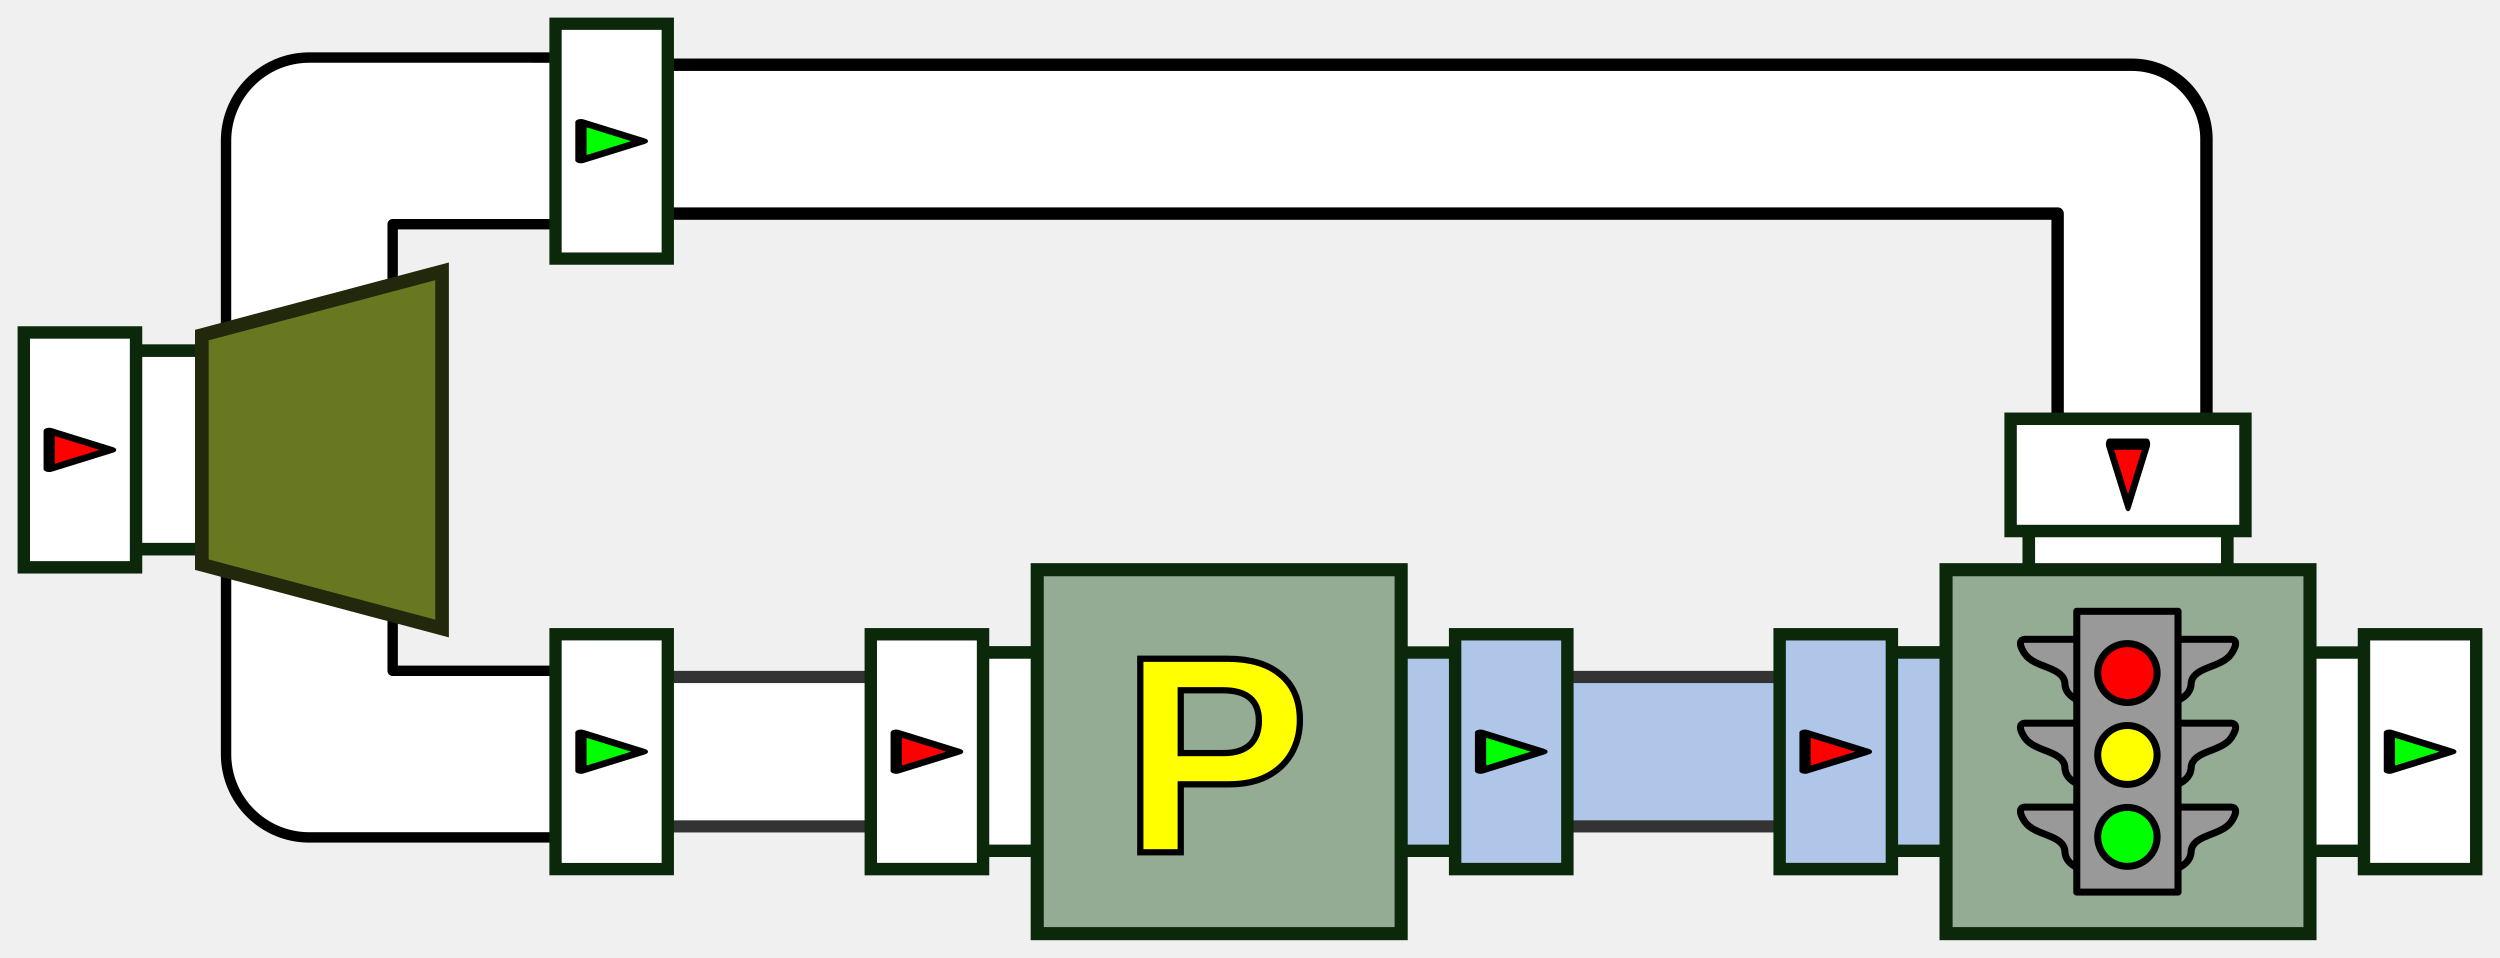
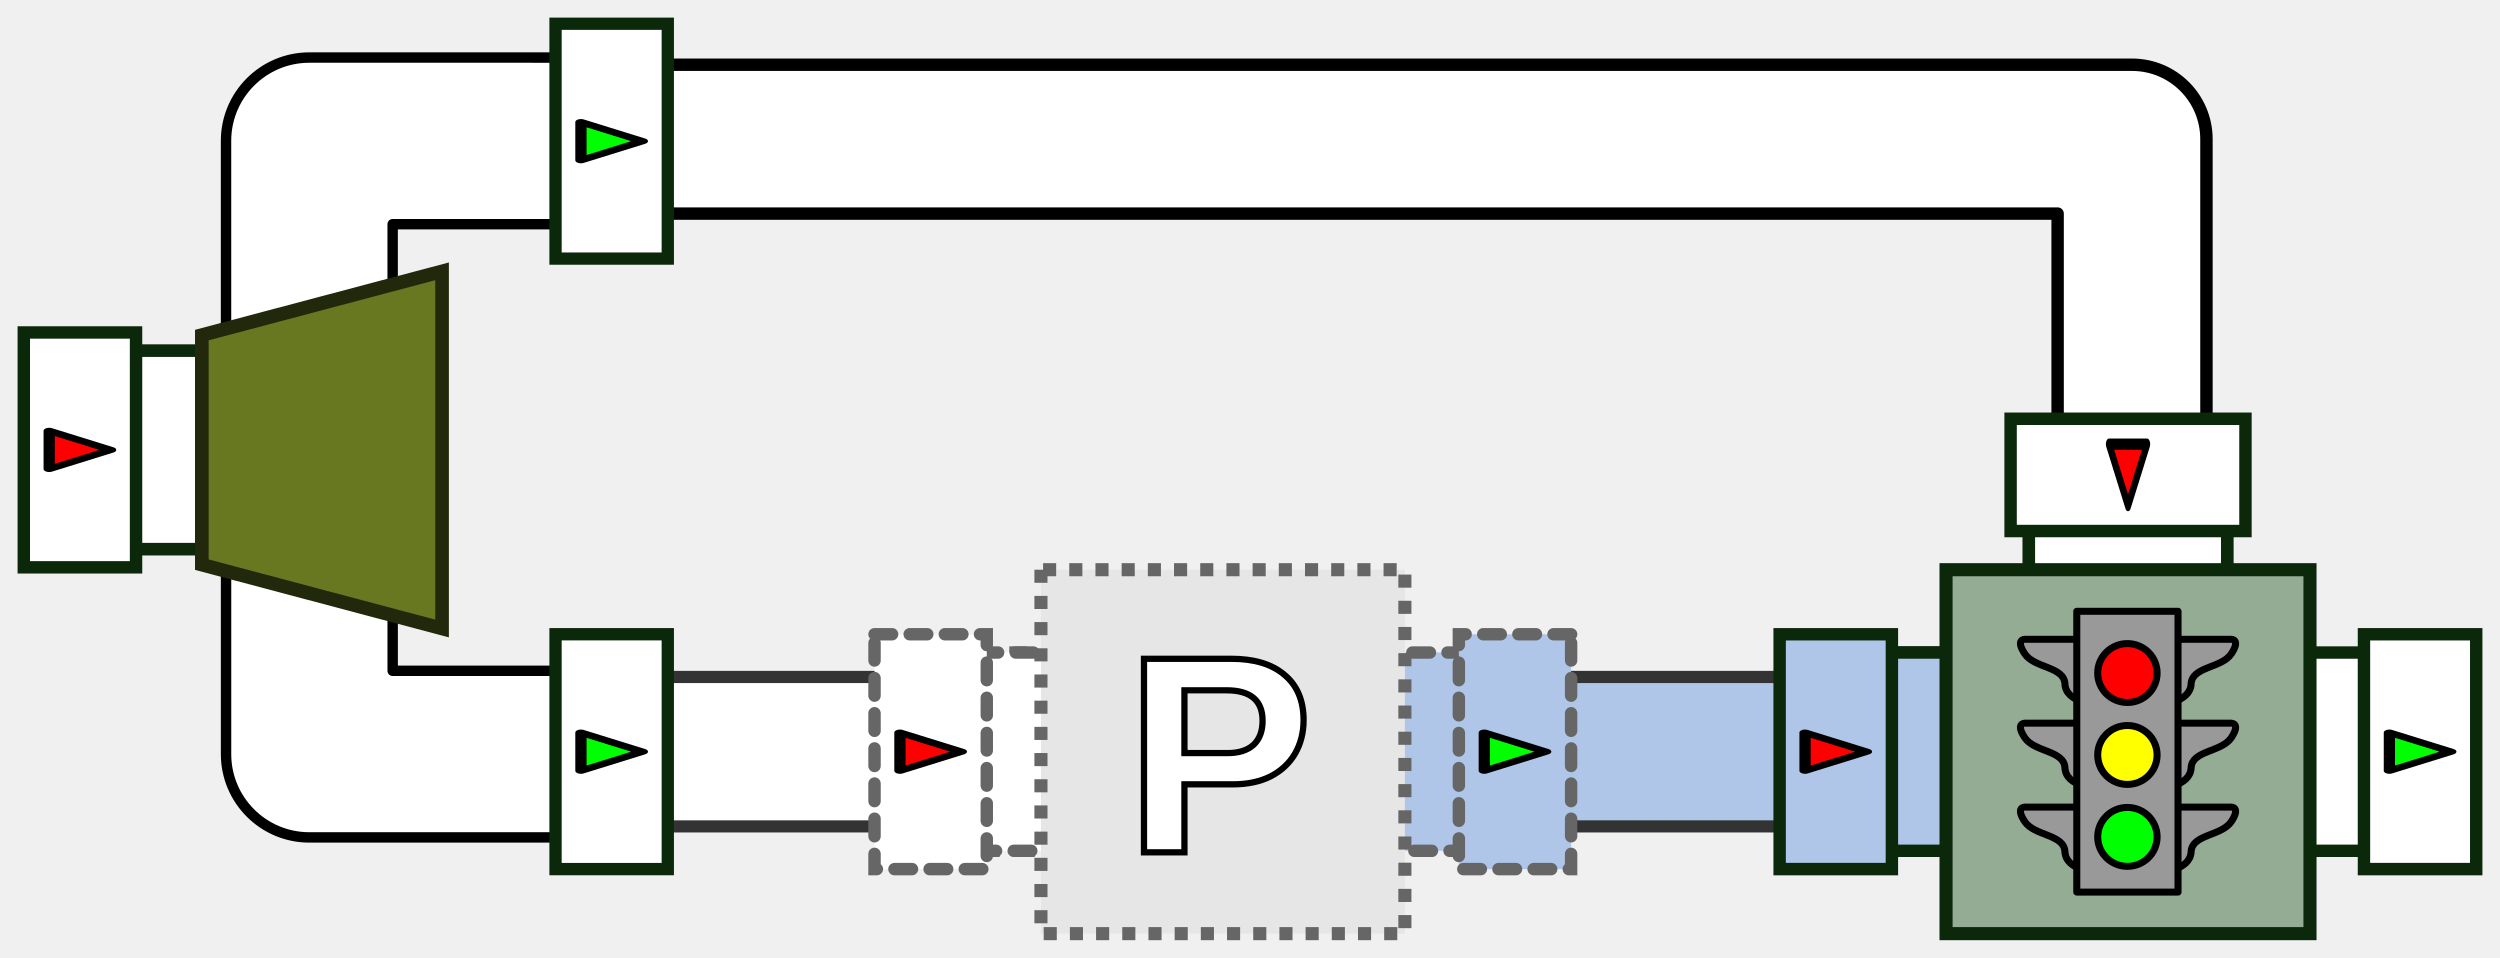
<svg xmlns="http://www.w3.org/2000/svg" width="142.222mm" height="54.487mm" viewBox="0 0 142.222 54.487" version="1.1" id="svg6143">
  <defs id="defs6137" />
  <g id="layer1" transform="translate(-11.32453,-18.87401)">
    <rect ry="0.474" y="57.385" x="44.404" height="8.502" width="26.92" id="rect8804" style="fill:#ffffff;fill-opacity:1;stroke:#333333;stroke-width:0.693;stroke-linecap:round;stroke-linejoin:round;stroke-miterlimit:4;stroke-dasharray:none;stroke-dashoffset:0;stroke-opacity:1" />
    <rect style="fill:#afc6e9;fill-opacity:1;stroke:#333333;stroke-width:0.693;stroke-linecap:round;stroke-linejoin:round;stroke-miterlimit:4;stroke-dasharray:none;stroke-dashoffset:0;stroke-opacity:1" id="rect8155" width="26.92" height="8.502" x="97.756" y="57.385" ry="0.474" />
    <path style="color:#000000;font-style:normal;font-variant:normal;font-weight:normal;font-stretch:normal;font-size:medium;line-height:normal;font-family:sans-serif;font-variant-ligatures:normal;font-variant-position:normal;font-variant-caps:normal;font-variant-numeric:normal;font-variant-alternates:normal;font-feature-settings:normal;text-indent:0;text-align:start;text-decoration:none;text-decoration-line:none;text-decoration-style:solid;text-decoration-color:#000000;letter-spacing:normal;word-spacing:normal;text-transform:none;writing-mode:lr-tb;direction:ltr;text-orientation:mixed;dominant-baseline:auto;baseline-shift:baseline;text-anchor:start;white-space:normal;shape-padding:0;clip-rule:nonzero;display:inline;overflow:visible;visibility:visible;opacity:1;isolation:auto;mix-blend-mode:normal;color-interpolation:sRGB;color-interpolation-filters:linearRGB;solid-color:#000000;solid-opacity:1;vector-effect:none;fill:#ffffff;fill-opacity:1;fill-rule:nonzero;stroke:#000000;stroke-width:0.706;stroke-linecap:round;stroke-linejoin:round;stroke-miterlimit:4;stroke-dasharray:none;stroke-dashoffset:0;stroke-opacity:1;color-rendering:auto;image-rendering:auto;shape-rendering:auto;text-rendering:auto;enable-background:accumulate" d="m 33.724,22.557 a 4.234,4.234 0 1 0 0,8.467 h 94.656 v 13.809 a 4.234,4.234 0 1 0 8.467,0 V 26.791 a 4.234,4.234 0 0 0 -4.234,-4.234 z" id="path6426" />
    <g transform="translate(-16.64524,1.751202)" id="g6373" style="display:inline;fill:#ffffff;fill-opacity:1">
      <rect style="color:#000000;display:inline;overflow:visible;visibility:visible;fill:#ffffff;fill-opacity:1;fill-rule:nonzero;stroke:#0b280b;stroke-width:0.704;stroke-miterlimit:4;stroke-dasharray:none;stroke-dashoffset:0;marker:none;enable-background:accumulate" id="rect6365" width="11.281" height="10.443" x="37.077" y="-43.798" transform="rotate(90)" />
      <g style="fill:#ffffff;fill-opacity:1;stroke:#0b280b;stroke-opacity:1" id="g6371">
        <rect style="opacity:1;fill:#ffffff;fill-opacity:1;stroke:#0b280b;stroke-width:0.706;stroke-linecap:round;stroke-linejoin:miter;stroke-miterlimit:4;stroke-dasharray:none;stroke-dashoffset:0;stroke-opacity:1" id="rect6367" width="10.443" height="11.281" x="33.355" y="37.077" />
        <rect style="opacity:1;fill:#ffffff;fill-opacity:1;stroke:#0b280b;stroke-width:0.706;stroke-linecap:round;stroke-linejoin:miter;stroke-miterlimit:4;stroke-dasharray:none;stroke-dashoffset:0;stroke-opacity:1" id="rect6369" width="6.386" height="13.361" x="29.323" y="36.037" />
      </g>
    </g>
    <path style="color:#000000;font-style:normal;font-variant:normal;font-weight:normal;font-stretch:normal;font-size:medium;line-height:normal;font-family:sans-serif;text-indent:0;text-align:start;text-decoration:none;text-decoration-line:none;text-decoration-style:solid;text-decoration-color:#000000;letter-spacing:normal;word-spacing:normal;text-transform:none;writing-mode:lr-tb;direction:ltr;baseline-shift:baseline;text-anchor:start;white-space:normal;clip-rule:nonzero;display:inline;overflow:visible;visibility:visible;opacity:1;isolation:auto;mix-blend-mode:normal;color-interpolation:sRGB;color-interpolation-filters:linearRGB;solid-color:#000000;solid-opacity:1;fill:#ffffff;fill-opacity:1;fill-rule:evenodd;stroke:#000000;stroke-width:0.592;stroke-linecap:butt;stroke-linejoin:round;stroke-miterlimit:4;stroke-dasharray:none;stroke-dashoffset:0;stroke-opacity:1;color-rendering:auto;image-rendering:auto;shape-rendering:auto;text-rendering:auto;enable-background:accumulate" d="m 28.923,22.148 a 4.74,4.74 0 0 0 -4.74,4.74 v 17.943 h 9.479 v -13.203 h 10.833 v -9.479 z" id="path8345-9" />
    <path id="path8349-1" d="M 28.923,66.514 A 4.74,4.74 0 0 1 24.184,61.775 V 43.832 h 9.479 v 13.203 h 10.833 v 9.479 z" style="color:#000000;font-style:normal;font-variant:normal;font-weight:normal;font-stretch:normal;font-size:medium;line-height:normal;font-family:sans-serif;text-indent:0;text-align:start;text-decoration:none;text-decoration-line:none;text-decoration-style:solid;text-decoration-color:#000000;letter-spacing:normal;word-spacing:normal;text-transform:none;writing-mode:lr-tb;direction:ltr;baseline-shift:baseline;text-anchor:start;white-space:normal;clip-rule:nonzero;display:inline;overflow:visible;visibility:visible;opacity:1;isolation:auto;mix-blend-mode:normal;color-interpolation:sRGB;color-interpolation-filters:linearRGB;solid-color:#000000;solid-opacity:1;fill:#ffffff;fill-opacity:1;fill-rule:evenodd;stroke:#000000;stroke-width:0.592;stroke-linecap:butt;stroke-linejoin:round;stroke-miterlimit:4;stroke-dasharray:none;stroke-dashoffset:0;stroke-opacity:1;color-rendering:auto;image-rendering:auto;shape-rendering:auto;text-rendering:auto;enable-background:accumulate" />
    <path style="display:inline;fill:#677821;fill-opacity:1;stroke:#22280b;stroke-width:0.776;stroke-miterlimit:22.926;stroke-dasharray:none;stroke-dashoffset:0;stroke-opacity:1" d="m 36.473,34.309 -13.667,3.627 v 1.433 10.195 1.433 l 13.667,3.632 V 45.937 43.001 Z" id="path9323-2" />
    <rect y="20.224" x="-49.314" height="13.361" width="6.386" id="rect6389" style="opacity:1;fill:#ffffff;fill-opacity:1;stroke:#0b280b;stroke-width:0.7;stroke-linecap:round;stroke-linejoin:miter;stroke-miterlimit:4;stroke-dasharray:none;stroke-dashoffset:0;stroke-opacity:1" transform="scale(-1,1)" />
    <path style="display:inline;opacity:1;fill:#00ff00;fill-opacity:1;stroke:#000000;stroke-width:7.472;stroke-linecap:round;stroke-linejoin:round;stroke-miterlimit:4;stroke-dasharray:none;stroke-dashoffset:0;stroke-opacity:1" id="path8359-7" d="m 57.127,378.819 -47.11,0 23.555,-40.799 z" transform="matrix(0,0.04611835,-0.0856518,0,76.81997,25.35647)" />
    <rect transform="scale(-1,1)" style="opacity:1;fill:#ffffff;fill-opacity:1;stroke:#0b280b;stroke-width:0.7;stroke-linecap:round;stroke-linejoin:miter;stroke-miterlimit:4;stroke-dasharray:none;stroke-dashoffset:0;stroke-opacity:1" id="rect6409" width="6.386" height="13.361" x="-49.314" y="54.955" />
    <path transform="matrix(0,0.04611835,-0.0856518,0,76.81997,60.08783)" d="m 57.127,378.819 -47.11,0 23.555,-40.799 z" id="path8369-09" style="display:inline;opacity:1;fill:#00ff00;fill-opacity:1;stroke:#000000;stroke-width:7.472;stroke-linecap:round;stroke-linejoin:round;stroke-miterlimit:4;stroke-dasharray:none;stroke-dashoffset:0;stroke-opacity:1" />
    <path style="display:inline;opacity:1;fill:#ff0000;fill-opacity:1;stroke:#000000;stroke-width:7.472;stroke-linecap:round;stroke-linejoin:round;stroke-miterlimit:4;stroke-dasharray:none;stroke-dashoffset:0;stroke-opacity:1" id="path6375" d="m 57.127,378.819 -47.11,0 23.555,-40.799 z" transform="matrix(0,0.04611835,-0.0856518,0,46.56947,42.92057)" />
    <g id="g5366" transform="matrix(-1,0,0,1,181.5166,18.91845)" style="display:inline;fill:#ffffff;fill-opacity:1;stroke:#0b280b;stroke-opacity:1">
      <rect style="opacity:1;fill:#ffffff;fill-opacity:1;stroke:#0b280b;stroke-width:0.706;stroke-linecap:round;stroke-linejoin:miter;stroke-miterlimit:4;stroke-dasharray:none;stroke-dashoffset:0;stroke-opacity:1" id="rect5362" width="21.802" height="11.281" x="33.355" y="37.077" />
      <rect style="opacity:1;fill:#ffffff;fill-opacity:1;stroke:#0b280b;stroke-width:0.706;stroke-linecap:round;stroke-linejoin:miter;stroke-miterlimit:4;stroke-dasharray:none;stroke-dashoffset:0;stroke-opacity:1" id="rect5364" width="6.386" height="13.361" x="29.323" y="36.037" />
    </g>
    <g style="display:inline;fill:#ffffff;fill-opacity:1" id="g5350" transform="rotate(90,80.86437,94.23886)">
      <rect transform="rotate(90)" y="-55.157" x="37.077" height="21.802" width="11.281" id="rect5342" style="color:#000000;display:inline;overflow:visible;visibility:visible;fill:#ffffff;fill-opacity:1;fill-rule:nonzero;stroke:#0b280b;stroke-width:0.704;stroke-miterlimit:4;stroke-dasharray:none;stroke-dashoffset:0;marker:none;enable-background:accumulate" />
      <g id="g5348" style="fill:#ffffff;fill-opacity:1;stroke:#0b280b;stroke-opacity:1">
        <rect y="37.077" x="33.355" height="11.281" width="21.802" id="rect5344" style="opacity:1;fill:#ffffff;fill-opacity:1;stroke:#0b280b;stroke-width:0.706;stroke-linecap:round;stroke-linejoin:miter;stroke-miterlimit:4;stroke-dasharray:none;stroke-dashoffset:0;stroke-opacity:1" />
        <rect y="36.037" x="29.323" height="13.361" width="6.386" id="rect5346" style="opacity:1;fill:#ffffff;fill-opacity:1;stroke:#0b280b;stroke-width:0.706;stroke-linecap:round;stroke-linejoin:miter;stroke-miterlimit:4;stroke-dasharray:none;stroke-dashoffset:0;stroke-opacity:1" />
      </g>
    </g>
    <g transform="translate(83.24285,18.91845)" id="g5340" style="display:inline;fill:#afc6e9;fill-opacity:1">
      <rect style="color:#000000;display:inline;overflow:visible;visibility:visible;fill:#afc6e9;fill-opacity:1;fill-rule:nonzero;stroke:#0b280b;stroke-width:0.704;stroke-miterlimit:4;stroke-dasharray:none;stroke-dashoffset:0;marker:none;enable-background:accumulate" id="rect5332" width="11.281" height="21.802" x="37.077" y="-55.157" transform="rotate(90)" />
      <g style="fill:#afc6e9;fill-opacity:1;stroke:#0b280b;stroke-opacity:1" id="g5338">
        <rect style="opacity:1;fill:#afc6e9;fill-opacity:1;stroke:#0b280b;stroke-width:0.706;stroke-linecap:round;stroke-linejoin:miter;stroke-miterlimit:4;stroke-dasharray:none;stroke-dashoffset:0;stroke-opacity:1" id="rect5334" width="21.802" height="11.281" x="33.355" y="37.077" />
        <rect style="opacity:1;fill:#afc6e9;fill-opacity:1;stroke:#0b280b;stroke-width:0.706;stroke-linecap:round;stroke-linejoin:miter;stroke-miterlimit:4;stroke-dasharray:none;stroke-dashoffset:0;stroke-opacity:1" id="rect5336" width="6.386" height="13.361" x="29.323" y="36.037" />
      </g>
    </g>
    <path style="display:inline;opacity:1;fill:#00ff00;fill-opacity:1;stroke:#000000;stroke-width:7.472;stroke-linecap:round;stroke-linejoin:round;stroke-miterlimit:4;stroke-dasharray:none;stroke-dashoffset:0;stroke-opacity:1" id="path6947-6" d="m 57.127,378.819 -47.11,0 23.555,-40.799 z" transform="matrix(0,0.04611835,-0.0856518,0,179.7005,60.08781)" />
    <path transform="matrix(0,0.04611835,-0.0856518,0,146.4575,60.08781)" d="m 57.127,378.819 -47.11,0 23.555,-40.799 z" id="path6949-4" style="display:inline;opacity:1;fill:#ff0000;fill-opacity:1;stroke:#000000;stroke-width:7.472;stroke-linecap:round;stroke-linejoin:round;stroke-miterlimit:4;stroke-dasharray:none;stroke-dashoffset:0;stroke-opacity:1" />
    <path id="path6945-4" d="m 122.033,51.284 v 20.704 h 2.348 16.392 1.964 v -20.704 h -1.964 -16.392 z" style="color:#000000;display:inline;overflow:visible;visibility:visible;fill:#93ac93;fill-opacity:1;fill-rule:nonzero;stroke:#0b280b;stroke-width:0.745;stroke-miterlimit:4;stroke-dasharray:none;stroke-dashoffset:0;marker:none;enable-background:accumulate" />
    <path style="display:inline;opacity:1;fill:#ff0000;fill-opacity:1;stroke:#000000;stroke-width:7.472;stroke-linecap:round;stroke-linejoin:round;stroke-miterlimit:4;stroke-dasharray:none;stroke-dashoffset:0;stroke-opacity:1" id="path6957-2" d="m 57.127,378.819 -47.11,0 23.555,-40.799 z" transform="matrix(-0.04611835,0,0,-0.0856518,133.9339,76.58919)" />
    <g style="display:inline" transform="matrix(0.1824869,0,0,0.1822845,-35.42701,-230.9306)" id="g27579">
      <g style="display:inline;stroke-width:4.341;stroke-miterlimit:4;stroke-dasharray:none" transform="matrix(1.004188,0,0,0.9974806,292.863,702.4176)" id="g27581">
        <g id="g27583" transform="translate(4)" style="stroke-width:4.341;stroke-miterlimit:4;stroke-dasharray:none">
          <path id="path27585" d="m 616.003,869.695 h -27.953 c 0,0 -3.01,0 0,4.544 3.01,4.544 12.204,3.938 12.471,9.412 0.275,5.639 8.601,7.14 18.062,7.465 z" style="fill:#999999;fill-opacity:1;fill-rule:evenodd;stroke:#000000;stroke-width:2.19;stroke-linecap:butt;stroke-linejoin:miter;stroke-miterlimit:4;stroke-dasharray:none;stroke-opacity:1" />
          <path id="path27587" d="m 616.003,922.195 h -27.953 c 0,0 -3.01,0 0,4.544 3.01,4.544 12.204,3.938 12.471,9.412 0.275,5.639 8.601,7.14 18.062,7.465 z" style="fill:#999999;fill-opacity:1;fill-rule:evenodd;stroke:#000000;stroke-width:2.19;stroke-linecap:butt;stroke-linejoin:miter;stroke-miterlimit:4;stroke-dasharray:none;stroke-opacity:1" />
          <path style="fill:#999999;fill-opacity:1;fill-rule:evenodd;stroke:#000000;stroke-width:2.19;stroke-linecap:butt;stroke-linejoin:miter;stroke-miterlimit:4;stroke-dasharray:none;stroke-opacity:1" d="m 616.003,895.945 h -27.953 c 0,0 -3.01,0 0,4.544 3.01,4.544 12.204,3.938 12.471,9.412 0.275,5.639 8.601,7.14 18.062,7.465 z" id="path27589" />
        </g>
        <g id="g27591" transform="matrix(-1,0,0,1,1244.221,0)" style="stroke-width:4.341;stroke-miterlimit:4;stroke-dasharray:none">
          <path style="fill:#999999;fill-opacity:1;fill-rule:evenodd;stroke:#000000;stroke-width:2.19;stroke-linecap:butt;stroke-linejoin:miter;stroke-miterlimit:4;stroke-dasharray:none;stroke-opacity:1" d="m 616.003,869.695 h -27.953 c 0,0 -3.01,0 0,4.544 3.01,4.544 12.204,3.938 12.471,9.412 0.275,5.639 8.601,7.14 18.062,7.465 z" id="path27593" />
          <path style="fill:#999999;fill-opacity:1;fill-rule:evenodd;stroke:#000000;stroke-width:2.19;stroke-linecap:butt;stroke-linejoin:miter;stroke-miterlimit:4;stroke-dasharray:none;stroke-opacity:1" d="m 616.003,922.195 h -27.953 c 0,0 -3.01,0 0,4.544 3.01,4.544 12.204,3.938 12.471,9.412 0.275,5.639 8.601,7.14 18.062,7.465 z" id="path27595" />
          <path id="path27597" d="m 616.003,895.945 h -27.953 c 0,0 -3.01,0 0,4.544 3.01,4.544 12.204,3.938 12.471,9.412 0.275,5.639 8.601,7.14 18.062,7.465 z" style="fill:#999999;fill-opacity:1;fill-rule:evenodd;stroke:#000000;stroke-width:2.19;stroke-linecap:butt;stroke-linejoin:miter;stroke-miterlimit:4;stroke-dasharray:none;stroke-opacity:1" />
        </g>
        <rect style="opacity:1;fill:#999999;fill-opacity:1;stroke:#000000;stroke-width:2.19;stroke-linecap:round;stroke-linejoin:round;stroke-miterlimit:4;stroke-dasharray:none;stroke-dashoffset:0;stroke-opacity:1" id="rect27599" width="31.429" height="87.857" x="608.201" y="860.934" ry="0" />
        <circle style="opacity:1;fill:#ff0000;fill-opacity:1;stroke:#000000;stroke-width:2.19;stroke-linecap:round;stroke-linejoin:round;stroke-miterlimit:4;stroke-dasharray:none;stroke-dashoffset:0;stroke-opacity:1" id="circle27601" cx="623.916" cy="880.257" r="9.218" />
        <circle r="9.218" cy="905.89" cx="623.916" id="circle27603" style="opacity:1;fill:#ffff00;fill-opacity:1;stroke:#000000;stroke-width:2.19;stroke-linecap:round;stroke-linejoin:round;stroke-miterlimit:4;stroke-dasharray:none;stroke-dashoffset:0;stroke-opacity:1" />
        <circle style="opacity:1;fill:#00ff00;fill-opacity:1;stroke:#000000;stroke-width:2.19;stroke-linecap:round;stroke-linejoin:round;stroke-miterlimit:4;stroke-dasharray:none;stroke-dashoffset:0;stroke-opacity:1" id="circle27605" cx="623.916" cy="931.523" r="9.218" />
      </g>
    </g>
-     <g style="display:inline;fill:#afc6e9;fill-opacity:1;stroke:#0b280b;stroke-opacity:1" transform="matrix(-1,0,0,1,129.8138,18.91845)" id="g6320">
-       <rect y="37.077" x="33.355" height="11.281" width="21.802" id="rect6316" style="opacity:1;fill:#afc6e9;fill-opacity:1;stroke:#0b280b;stroke-width:0.706;stroke-linecap:round;stroke-linejoin:miter;stroke-miterlimit:4;stroke-dasharray:none;stroke-dashoffset:0;stroke-opacity:1" />
-       <rect y="36.037" x="29.323" height="13.361" width="6.386" id="rect6318" style="opacity:1;fill:#afc6e9;fill-opacity:1;stroke:#0b280b;stroke-width:0.706;stroke-linecap:round;stroke-linejoin:miter;stroke-miterlimit:4;stroke-dasharray:none;stroke-dashoffset:0;stroke-opacity:1" />
+     <g id="g1277" transform="translate(21.67509,-32.115)">
+       <g id="g6320-3" transform="matrix(-1,0,0,1,108.351,51.03346)" style="display:inline;fill:#afc6e9;fill-opacity:1;stroke:#666666;stroke-dasharray:1, 1;stroke-dashoffset:0;stroke-opacity:1">
+         <rect style="opacity:1;fill:#afc6e9;fill-opacity:1;stroke:#666666;stroke-width:0.706;stroke-linecap:round;stroke-linejoin:miter;stroke-miterlimit:4;stroke-dasharray:1, 1;stroke-dashoffset:0;stroke-opacity:1" id="rect6316-6" width="21.802" height="11.281" x="33.355" y="37.077" />
+         <rect style="opacity:1;fill:#afc6e9;fill-opacity:1;stroke:#666666;stroke-width:0.706;stroke-linecap:round;stroke-linejoin:miter;stroke-miterlimit:4;stroke-dasharray:1, 1;stroke-dashoffset:0;stroke-opacity:1" id="rect6318-7" width="6.386" height="13.361" x="29.323" y="36.037" />
+       </g>
+       <g transform="translate(10.0772,51.03346)" id="g6350-5" style="display:inline;fill:#ffffff;fill-opacity:1;stroke:#666666;stroke-dasharray:1, 1;stroke-dashoffset:0">
+         <rect style="color:#000000;display:inline;overflow:visible;visibility:visible;fill:#ffffff;fill-opacity:1;fill-rule:nonzero;stroke:#666666;stroke-width:0.704;stroke-miterlimit:4;stroke-dasharray:1, 1;stroke-dashoffset:0;marker:none;enable-background:accumulate" id="rect6342-3" width="11.281" height="21.802" x="37.077" y="-55.157" transform="rotate(90)" />
+         <g style="fill:#ffffff;fill-opacity:1;stroke:#666666;stroke-dasharray:1, 1;stroke-dashoffset:0;stroke-opacity:1" id="g6348-5">
+           <rect style="opacity:1;fill:#ffffff;fill-opacity:1;stroke:#666666;stroke-width:0.706;stroke-linecap:round;stroke-linejoin:miter;stroke-miterlimit:4;stroke-dasharray:1, 1;stroke-dashoffset:0;stroke-opacity:1" id="rect6344-6" width="21.802" height="11.281" x="33.355" y="37.077" />
+           <rect style="opacity:1;fill:#ffffff;fill-opacity:1;stroke:#666666;stroke-width:0.706;stroke-linecap:round;stroke-linejoin:miter;stroke-miterlimit:4;stroke-dasharray:1, 1;stroke-dashoffset:0;stroke-opacity:1" id="rect6346-2" width="6.386" height="13.361" x="29.323" y="36.037" />
+         </g>
+       </g>
+       <path style="display:inline;fill:#00ff00;fill-opacity:1;stroke:#000000;stroke-width:7.472;stroke-linecap:round;stroke-linejoin:round;stroke-miterlimit:4;stroke-dasharray:none;stroke-dashoffset:0;stroke-opacity:1" id="path6352-9" d="m 57.127,378.819 -47.11,0 23.555,-40.799 z" transform="matrix(0,0.04611835,-0.0856518,0,106.5349,92.20282)" />
+       <path transform="matrix(0,0.04611835,-0.0856518,0,73.2919,92.20282)" d="m 57.127,378.819 -47.11,0 23.555,-40.799 z" id="path6354-1" style="display:inline;fill:#ff0000;fill-opacity:1;stroke:#000000;stroke-width:7.472;stroke-linecap:round;stroke-linejoin:round;stroke-miterlimit:4;stroke-dasharray:none;stroke-dashoffset:0;stroke-opacity:1" />
+       <path id="path6356-2" d="m 48.868,83.399 v 20.704 h 2.348 16.392 1.964 V 83.399 H 67.609 51.216 Z" style="color:#000000;display:inline;overflow:visible;visibility:visible;fill:#e6e6e6;fill-opacity:1;fill-rule:nonzero;stroke:#666666;stroke-width:0.745;stroke-miterlimit:4;stroke-dasharray:0.745, 0.745;stroke-dashoffset:0;marker:none;enable-background:accumulate" />
+       <text transform="scale(1.001841,0.9981625)" id="text8808-7" y="99.659" x="53.552" style="font-style:normal;font-variant:normal;font-weight:normal;font-stretch:normal;font-size:16.025px;line-height:1;font-family:Arial;-inkscape-font-specification:Arial;letter-spacing:0px;word-spacing:0px;fill:#ffffff;fill-opacity:1;stroke:#000000;stroke-width:0.356" xml:space="preserve">
+         <tspan style="font-weight:bold;fill:#ffffff;stroke:#000000;stroke-width:0.356" y="99.659" x="53.552" id="tspan8806-0">P</tspan>
+       </text>
    </g>
-     <g style="display:inline;fill:#ffffff;fill-opacity:1" id="g6350" transform="translate(31.54001,18.91845)">
-       <rect transform="rotate(90)" y="-55.157" x="37.077" height="21.802" width="11.281" id="rect6342" style="color:#000000;display:inline;overflow:visible;visibility:visible;fill:#ffffff;fill-opacity:1;fill-rule:nonzero;stroke:#0b280b;stroke-width:0.704;stroke-miterlimit:4;stroke-dasharray:none;stroke-dashoffset:0;marker:none;enable-background:accumulate" />
-       <g id="g6348" style="fill:#ffffff;fill-opacity:1;stroke:#0b280b;stroke-opacity:1">
-         <rect y="37.077" x="33.355" height="11.281" width="21.802" id="rect6344" style="opacity:1;fill:#ffffff;fill-opacity:1;stroke:#0b280b;stroke-width:0.706;stroke-linecap:round;stroke-linejoin:miter;stroke-miterlimit:4;stroke-dasharray:none;stroke-dashoffset:0;stroke-opacity:1" />
-         <rect y="36.037" x="29.323" height="13.361" width="6.386" id="rect6346" style="opacity:1;fill:#ffffff;fill-opacity:1;stroke:#0b280b;stroke-width:0.706;stroke-linecap:round;stroke-linejoin:miter;stroke-miterlimit:4;stroke-dasharray:none;stroke-dashoffset:0;stroke-opacity:1" />
-       </g>
-     </g>
-     <path transform="matrix(0,0.04611835,-0.0856518,0,127.9977,60.08781)" d="m 57.127,378.819 -47.11,0 23.555,-40.799 z" id="path6352" style="display:inline;opacity:1;fill:#00ff00;fill-opacity:1;stroke:#000000;stroke-width:7.472;stroke-linecap:round;stroke-linejoin:round;stroke-miterlimit:4;stroke-dasharray:none;stroke-dashoffset:0;stroke-opacity:1" />
-     <path style="display:inline;opacity:1;fill:#ff0000;fill-opacity:1;stroke:#000000;stroke-width:7.472;stroke-linecap:round;stroke-linejoin:round;stroke-miterlimit:4;stroke-dasharray:none;stroke-dashoffset:0;stroke-opacity:1" id="path6354" d="m 57.127,378.819 -47.11,0 23.555,-40.799 z" transform="matrix(0,0.04611835,-0.0856518,0,94.75471,60.08781)" />
-     <path style="color:#000000;display:inline;overflow:visible;visibility:visible;fill:#93ac93;fill-opacity:1;fill-rule:nonzero;stroke:#0b280b;stroke-width:0.745;stroke-miterlimit:4;stroke-dasharray:none;stroke-dashoffset:0;marker:none;enable-background:accumulate" d="m 70.331,51.284 v 20.704 h 2.348 16.392 1.964 v -20.704 h -1.964 -16.392 z" id="path6356" />
-     <text xml:space="preserve" style="font-style:normal;font-variant:normal;font-weight:normal;font-stretch:normal;font-size:16.025px;line-height:1;font-family:Arial;-inkscape-font-specification:Arial;letter-spacing:0px;word-spacing:0px;fill:#ffff00;fill-opacity:1;stroke:#000000;stroke-width:0.356" x="74.975" y="67.485" id="text8808" transform="scale(1.001841,0.9981625)">
-       <tspan id="tspan8806" x="74.975" y="67.485" style="font-weight:bold;fill:#ffff00;stroke:#000000;stroke-width:0.356">P</tspan>
-     </text>
  </g>
</svg>
